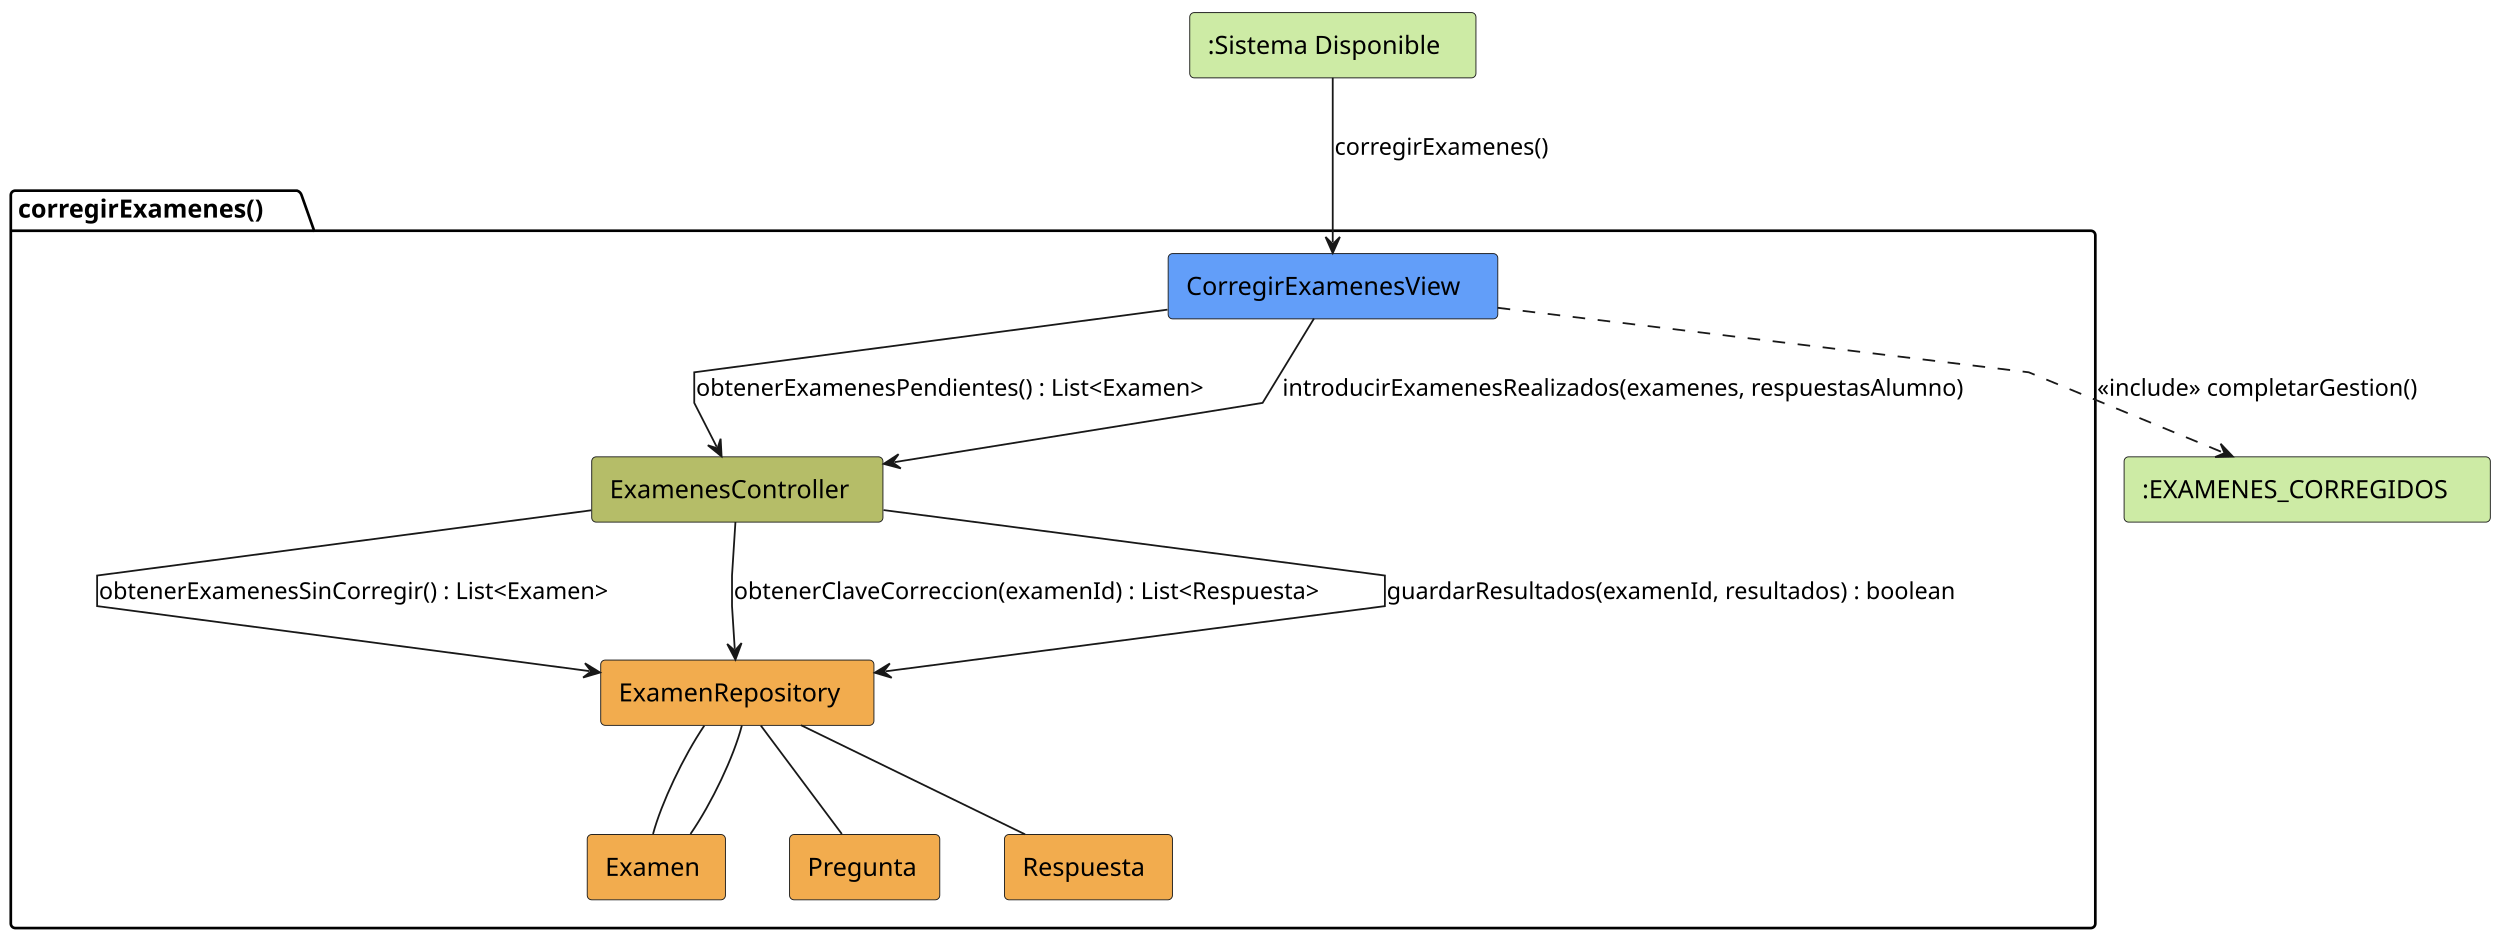
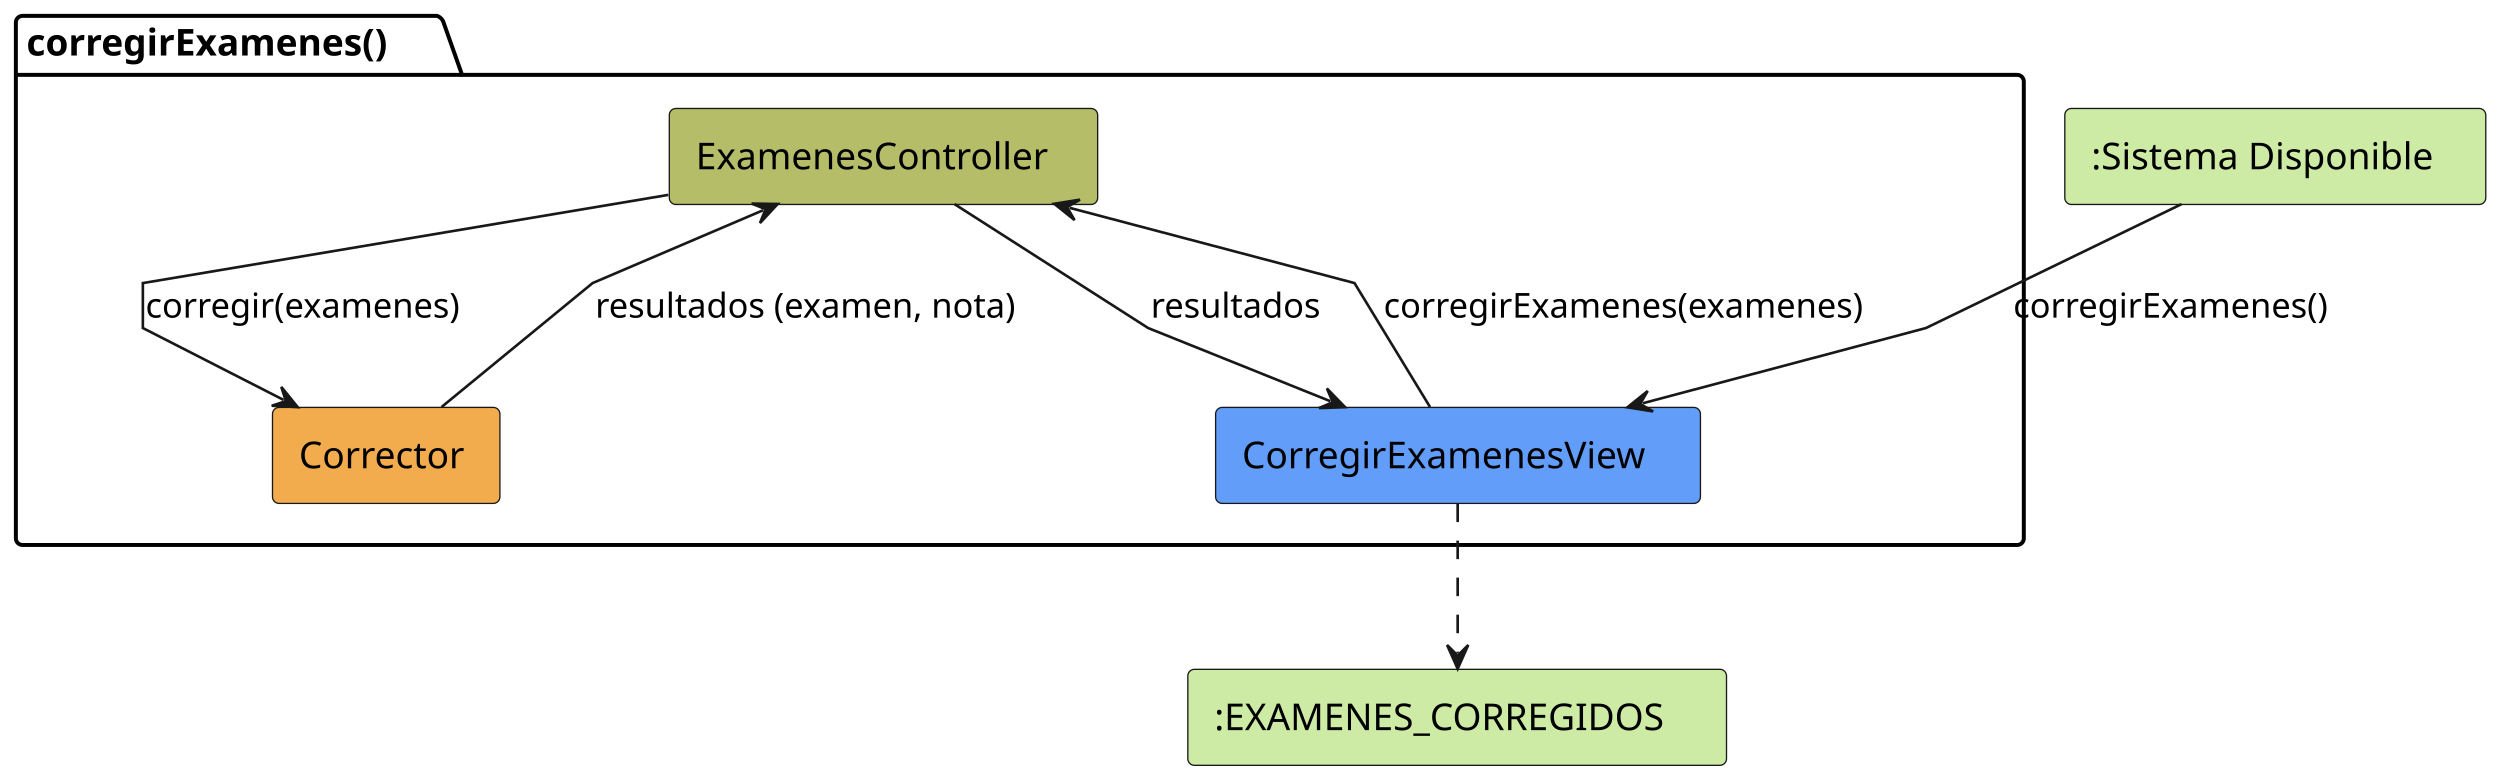
- <svg xmlns="http://www.w3.org/2000/svg" contentStyleType="text/css" data-diagram-type="DESCRIPTION" height="523px" preserveAspectRatio="none" style="width:1390px;height:523px;background:#FFFFFF;" version="1.1" viewBox="0 0 1390 523" width="1390px" zoomAndPan="magnify">
+ <svg xmlns="http://www.w3.org/2000/svg" contentStyleType="text/css" data-diagram-type="DESCRIPTION" height="295px" preserveAspectRatio="none" style="width:945px;height:295px;background:#FFFFFF;" version="1.1" viewBox="0 0 945 295" width="945px" zoomAndPan="magnify">
  <defs />
  <g>
    <g class="cluster" data-qualified-name="corregirExamenes" data-source-line="6" id="ent0004">
-       <path d="M8.5,106 L165.161,106 A3.75,3.75 0 0 1 167.661,108.5 L174.661,128.297 L1162.5,128.297 A2.5,2.5 0 0 1 1165,130.797 L1165,513.5 A2.5,2.5 0 0 1 1162.5,516 L8.5,516 A2.5,2.5 0 0 1 6,513.5 L6,108.5 A2.5,2.5 0 0 1 8.5,106" fill="none" style="stroke:#000000;stroke-width:1.5;" />
-       <line style="stroke:#000000;stroke-width:1.5;" x1="6" x2="174.661" y1="128.297" y2="128.297" />
-       <text fill="#000000" font-family="sans-serif" font-size="14" font-weight="bold" lengthAdjust="spacing" textLength="155.661" x="10" y="120.995">corregirExamenes()</text>
+       <path d="M8.5,6 L165.161,6 A3.75,3.75 0 0 1 167.661,8.5 L174.661,28.297 L762.5,28.297 A2.5,2.5 0 0 1 765,30.797 L765,203.5 A2.5,2.5 0 0 1 762.5,206 L8.5,206 A2.5,2.5 0 0 1 6,203.5 L6,8.5 A2.5,2.5 0 0 1 8.5,6" fill="none" style="stroke:#000000;stroke-width:1.5;" />
+       <line style="stroke:#000000;stroke-width:1.5;" x1="6" x2="174.661" y1="28.297" y2="28.297" />
+       <text fill="#000000" font-family="sans-serif" font-size="14" font-weight="bold" lengthAdjust="spacing" textLength="155.661" x="10" y="20.995">corregirExamenes()</text>
    </g>
    <g class="entity" data-qualified-name="corregirExamenes.CorregirExamenesView" data-source-line="7" id="ent0005">
-       <rect fill="#629EF9" height="36.297" rx="2.5" ry="2.5" style="stroke:#181818;stroke-width:0.5;" width="183.269" x="649.5" y="141" />
-       <text fill="#000000" font-family="sans-serif" font-size="14" lengthAdjust="spacing" textLength="163.269" x="659.5" y="163.995">CorregirExamenesView</text>
+       <rect fill="#629EF9" height="36.297" rx="2.5" ry="2.5" style="stroke:#181818;stroke-width:0.5;" width="183.269" x="459.5" y="154" />
+       <text fill="#000000" font-family="sans-serif" font-size="14" lengthAdjust="spacing" textLength="163.269" x="469.5" y="176.995">CorregirExamenesView</text>
    </g>
    <g class="entity" data-qualified-name="corregirExamenes.ExamenesController" data-source-line="8" id="ent0006">
-       <rect fill="#B5BD68" height="36.297" rx="2.5" ry="2.5" style="stroke:#181818;stroke-width:0.5;" width="161.914" x="329" y="254" />
-       <text fill="#000000" font-family="sans-serif" font-size="14" lengthAdjust="spacing" textLength="141.914" x="339" y="276.995">ExamenesController</text>
+       <rect fill="#B5BD68" height="36.297" rx="2.5" ry="2.5" style="stroke:#181818;stroke-width:0.5;" width="161.914" x="253" y="41" />
+       <text fill="#000000" font-family="sans-serif" font-size="14" lengthAdjust="spacing" textLength="141.914" x="263" y="63.995">ExamenesController</text>
    </g>
-     <g class="entity" data-qualified-name="corregirExamenes.ExamenRepository" data-source-line="9" id="ent0007">
-       <rect fill="#F2AC4E" height="36.297" rx="2.5" ry="2.5" style="stroke:#181818;stroke-width:0.5;" width="151.906" x="334" y="367" />
-       <text fill="#000000" font-family="sans-serif" font-size="14" lengthAdjust="spacing" textLength="131.906" x="344" y="389.995">ExamenRepository</text>
-     </g>
-     <g class="entity" data-qualified-name="corregirExamenes.Examen" data-source-line="10" id="ent0008">
-       <rect fill="#F2AC4E" height="36.297" rx="2.5" ry="2.5" style="stroke:#181818;stroke-width:0.5;" width="76.834" x="326.5" y="464" />
-       <text fill="#000000" font-family="sans-serif" font-size="14" lengthAdjust="spacing" textLength="56.834" x="336.5" y="486.995">Examen</text>
-     </g>
-     <g class="entity" data-qualified-name="corregirExamenes.Pregunta" data-source-line="11" id="ent0009">
-       <rect fill="#F2AC4E" height="36.297" rx="2.5" ry="2.5" style="stroke:#181818;stroke-width:0.5;" width="83.513" x="439" y="464" />
-       <text fill="#000000" font-family="sans-serif" font-size="14" lengthAdjust="spacing" textLength="63.513" x="449" y="486.995">Pregunta</text>
-     </g>
-     <g class="entity" data-qualified-name="corregirExamenes.Respuesta" data-source-line="12" id="ent0010">
-       <rect fill="#F2AC4E" height="36.297" rx="2.5" ry="2.5" style="stroke:#181818;stroke-width:0.5;" width="93.37" x="558.5" y="464" />
-       <text fill="#000000" font-family="sans-serif" font-size="14" lengthAdjust="spacing" textLength="73.37" x="568.5" y="486.995">Respuesta</text>
+     <g class="entity" data-qualified-name="corregirExamenes.Corrector" data-source-line="9" id="ent0007">
+       <rect fill="#F2AC4E" height="36.297" rx="2.5" ry="2.5" style="stroke:#181818;stroke-width:0.5;" width="85.974" x="103" y="154" />
+       <text fill="#000000" font-family="sans-serif" font-size="14" lengthAdjust="spacing" textLength="65.974" x="113" y="176.995">Corrector</text>
    </g>
    <g class="entity" data-qualified-name="SistemaDisponible" data-source-line="3" id="ent0002">
-       <rect fill="#CDEBA5" height="36.297" rx="2.5" ry="2.5" style="stroke:#181818;stroke-width:0.5;" width="159.125" x="661.5" y="7" />
-       <text fill="#000000" font-family="sans-serif" font-size="14" lengthAdjust="spacing" textLength="139.125" x="671.5" y="29.995">:Sistema Disponible</text>
+       <rect fill="#CDEBA5" height="36.297" rx="2.5" ry="2.5" style="stroke:#181818;stroke-width:0.5;" width="159.125" x="780.5" y="41" />
+       <text fill="#000000" font-family="sans-serif" font-size="14" lengthAdjust="spacing" textLength="139.125" x="790.5" y="63.995">:Sistema Disponible</text>
    </g>
    <g class="entity" data-qualified-name="ExamCorregidos" data-source-line="4" id="ent0003">
-       <rect fill="#CDEBA5" height="36.297" rx="2.5" ry="2.5" style="stroke:#181818;stroke-width:0.5;" width="203.62" x="1181" y="254" />
-       <text fill="#000000" font-family="sans-serif" font-size="14" lengthAdjust="spacing" textLength="183.62" x="1191" y="276.995">:EXAMENES_CORREGIDOS</text>
+       <rect fill="#CDEBA5" height="36.297" rx="2.5" ry="2.5" style="stroke:#181818;stroke-width:0.5;" width="203.62" x="449" y="253" />
+       <text fill="#000000" font-family="sans-serif" font-size="14" lengthAdjust="spacing" textLength="183.62" x="459" y="275.995">:EXAMENES_CORREGIDOS</text>
    </g>
-     <g class="link" data-entity-1="ent0002" data-entity-2="ent0005" data-link-type="dependency" data-source-line="15" id="lnk11">
-       <path d="M741,43.26 C741,68.55 741,109.44 741,134.74" fill="none" id="SistemaDisponible-to-CorregirExamenesView" style="stroke:#181818;stroke-width:1;" />
-       <polygon fill="#181818" points="741,140.74,745,131.74,741,135.74,737,131.74,741,140.74" style="stroke:#181818;stroke-width:1;" />
-       <text fill="#000000" font-family="sans-serif" font-size="13" lengthAdjust="spacing" textLength="128.686" x="742" y="86.067">corregirExamenes()</text>
+     <g class="link" data-entity-1="ent0002" data-entity-2="ent0005" data-link-type="dependency" data-source-line="12" id="lnk8">
+       <path d="M824.63,77.15 C785.53,96.11 728,124 728,124 C728,124 671.609,138.969 620.949,152.429" fill="none" id="SistemaDisponible-to-CorregirExamenesView" style="stroke:#181818;stroke-width:1;" />
+       <polygon fill="#181818" points="615.15,153.97,624.875,155.525,619.982,152.686,622.821,147.793,615.15,153.97" style="stroke:#181818;stroke-width:1;" />
+       <text fill="#000000" font-family="sans-serif" font-size="13" lengthAdjust="spacing" textLength="128.686" x="761" y="120.067">corregirExamenes()</text>
    </g>
-     <g class="link" data-entity-1="ent0005" data-entity-2="ent0006" data-link-type="dependency" data-source-line="17" id="lnk12">
-       <path d="M649.12,172.16 C543.93,186.09 386,207 386,207 C386,207 386,224 386,224 C386,224 391.622,235.006 398.472,248.426" fill="none" id="CorregirExamenesView-to-ExamenesController" style="stroke:#181818;stroke-width:1;" />
-       <polygon fill="#181818" points="401.2,253.77,400.671,243.935,398.927,249.317,393.546,247.572,401.2,253.77" style="stroke:#181818;stroke-width:1;" />
-       <text fill="#000000" font-family="sans-serif" font-size="13" lengthAdjust="spacing" textLength="310.546" x="387" y="220.067">obtenerExamenesPendientes() : List&lt;Examen&gt;</text>
+     <g class="link" data-entity-1="ent0005" data-entity-2="ent0006" data-link-type="dependency" data-source-line="13" id="lnk9">
+       <path d="M540.55,153.85 C529,134.89 512,107 512,107 C512,107 455.251,92.023 404.311,78.563" fill="none" id="CorregirExamenesView-to-ExamenesController" style="stroke:#181818;stroke-width:1;" />
+       <polygon fill="#181818" points="398.51,77.03,406.19,83.197,403.344,78.307,408.233,75.462,398.51,77.03" style="stroke:#181818;stroke-width:1;" />
+       <text fill="#000000" font-family="sans-serif" font-size="13" lengthAdjust="spacing" textLength="196.016" x="523" y="120.067">corregirExamenes(examenes)</text>
    </g>
-     <g class="link" data-entity-1="ent0005" data-entity-2="ent0006" data-link-type="dependency" data-source-line="21" id="lnk15">
-       <path d="M730.55,177.15 C719,196.11 702,224 702,224 C702,224 583.664,243.046 497.264,256.956" fill="none" id="CorregirExamenesView-to-ExamenesController-1" style="stroke:#181818;stroke-width:1;" />
-       <polygon fill="#181818" points="491.34,257.91,500.861,260.429,496.276,257.115,499.59,252.53,491.34,257.91" style="stroke:#181818;stroke-width:1;" />
-       <text fill="#000000" font-family="sans-serif" font-size="13" lengthAdjust="spacing" textLength="406.929" x="713" y="220.067">introducirExamenesRealizados(examenes, respuestasAlumno)</text>
+     <g class="link" data-entity-1="ent0006" data-entity-2="ent0005" data-link-type="dependency" data-source-line="17" id="lnk12">
+       <path d="M360.8,77.15 C390.42,96.11 434,124 434,124 C434,124 469.413,138.223 502.863,151.663" fill="none" id="ExamenesController-to-CorregirExamenesView" style="stroke:#181818;stroke-width:1;" />
+       <polygon fill="#181818" points="508.43,153.9,501.57,146.833,503.791,152.036,498.588,154.256,508.43,153.9" style="stroke:#181818;stroke-width:1;" />
+       <text fill="#000000" font-family="sans-serif" font-size="13" lengthAdjust="spacing" textLength="68.009" x="435" y="120.067">resultados</text>
    </g>
-     <g class="link" data-entity-1="ent0006" data-entity-2="ent0007" data-link-type="dependency" data-source-line="18" id="lnk13">
-       <path d="M328.77,283.72 C223.7,297.6 54,320 54,320 C54,320 54,337 54,337 C54,337 223.072,359.325 327.682,373.135" fill="none" id="ExamenesController-to-ExamenRepository" style="stroke:#181818;stroke-width:1;" />
-       <polygon fill="#181818" points="333.63,373.92,325.231,368.776,328.673,373.266,324.184,376.708,333.63,373.92" style="stroke:#181818;stroke-width:1;" />
-       <text fill="#000000" font-family="sans-serif" font-size="13" lengthAdjust="spacing" textLength="311.53" x="55" y="333.067">obtenerExamenesSinCorregir() : List&lt;Examen&gt;</text>
+     <g class="link" data-entity-1="ent0006" data-entity-2="ent0007" data-link-type="dependency" data-source-line="14" id="lnk10">
+       <path d="M252.64,73.66 C169.97,87.53 54,107 54,107 C54,107 54,124 54,124 C54,124 80.877,137.731 107.187,151.171" fill="none" id="ExamenesController-to-Corrector" style="stroke:#181818;stroke-width:1;" />
+       <polygon fill="#181818" points="112.53,153.9,106.335,146.244,108.077,151.625,102.695,153.368,112.53,153.9" style="stroke:#181818;stroke-width:1;" />
+       <text fill="#000000" font-family="sans-serif" font-size="13" lengthAdjust="spacing" textLength="128.47" x="55" y="120.067">corregir(examenes)</text>
    </g>
-     <g class="link" data-entity-1="ent0006" data-entity-2="ent0007" data-link-type="dependency" data-source-line="22" id="lnk16">
-       <path d="M408.9,290.23 C408.04,303.65 407,320 407,320 C407,320 407,337 407,337 C407,337 407.656,347.362 408.516,360.782" fill="none" id="ExamenesController-to-ExamenRepository-1" style="stroke:#181818;stroke-width:1;" />
-       <polygon fill="#181818" points="408.9,366.77,412.316,357.533,408.58,361.78,404.333,358.044,408.9,366.77" style="stroke:#181818;stroke-width:1;" />
-       <text fill="#000000" font-family="sans-serif" font-size="13" lengthAdjust="spacing" textLength="357.119" x="408" y="333.067">obtenerClaveCorreccion(examenId) : List&lt;Respuesta&gt;</text>
+     <g class="link" data-entity-1="ent0007" data-entity-2="ent0006" data-link-type="dependency" data-source-line="16" id="lnk11">
+       <path d="M166.9,153.85 C190.01,134.89 224,107 224,107 C224,107 257.002,92.897 288.462,79.457" fill="none" id="Corrector-to-ExamenesController" style="stroke:#181818;stroke-width:1;" />
+       <polygon fill="#181818" points="293.98,77.1,284.132,76.957,289.382,79.064,287.275,84.314,293.98,77.1" style="stroke:#181818;stroke-width:1;" />
+       <text fill="#000000" font-family="sans-serif" font-size="13" lengthAdjust="spacing" textLength="172.364" x="225" y="120.067">resultados (examen, nota)</text>
    </g>
-     <g class="link" data-entity-1="ent0006" data-entity-2="ent0007" data-link-type="dependency" data-source-line="26" id="lnk19">
-       <path d="M491.24,283.61 C597.42,297.47 770,320 770,320 C770,320 770,337 770,337 C770,337 597.97,359.464 492.3,373.254" fill="none" id="ExamenesController-to-ExamenRepository-2" style="stroke:#181818;stroke-width:1;" />
-       <polygon fill="#181818" points="486.35,374.03,495.792,376.832,491.308,373.383,494.757,368.899,486.35,374.03" style="stroke:#181818;stroke-width:1;" />
-       <text fill="#000000" font-family="sans-serif" font-size="13" lengthAdjust="spacing" textLength="338.743" x="771" y="333.067">guardarResultados(examenId, resultados) : boolean</text>
-     </g>
-     <g class="link" data-entity-1="ent0007" data-entity-2="ent0008" data-link-type="association" data-source-line="19" id="lnk14">
-       <path d="M391.61,403.42 C380,420.57 367.68,446.58 363.09,463.69" fill="none" id="ExamenRepository-Examen" style="stroke:#181818;stroke-width:1;" />
-     </g>
-     <g class="link" data-entity-1="ent0007" data-entity-2="ent0008" data-link-type="association" data-source-line="27" id="lnk20">
-       <path d="M412.47,403.42 C408.06,420.57 395.73,446.58 383.91,463.69" fill="none" id="ExamenRepository-Examen-1" style="stroke:#181818;stroke-width:1;" />
-     </g>
-     <g class="link" data-entity-1="ent0007" data-entity-2="ent0009" data-link-type="association" data-source-line="23" id="lnk17">
-       <path d="M423.02,403.42 C435.83,420.57 455.28,446.58 468.06,463.69" fill="none" id="ExamenRepository-Pregunta" style="stroke:#181818;stroke-width:1;" />
-     </g>
-     <g class="link" data-entity-1="ent0007" data-entity-2="ent0010" data-link-type="association" data-source-line="24" id="lnk18">
-       <path d="M445.31,403.2 C480.65,420.42 534.7,446.75 569.95,463.92" fill="none" id="ExamenRepository-Respuesta" style="stroke:#181818;stroke-width:1;" />
-     </g>
-     <g class="link" data-entity-1="ent0005" data-entity-2="ent0003" data-link-type="dependency" data-source-line="29" id="lnk21">
-       <path d="M832.71,171.14 C947.15,185.04 1128,207 1128,207 C1128,207 1190.004,232.6 1235.914,251.56" fill="none" id="CorregirExamenesView-to-ExamCorregidos" style="stroke:#181818;stroke-width:1;stroke-dasharray:7,7;" />
-       <polygon fill="#181818" points="1241.46,253.85,1234.668,246.718,1236.839,251.941,1231.615,254.112,1241.46,253.85" style="stroke:#181818;stroke-width:1;" />
-       <text fill="#000000" font-family="sans-serif" font-size="13" lengthAdjust="spacing" textLength="193.064" x="1166" y="220.067">«include» completarGestion()</text>
+     <g class="link" data-entity-1="ent0005" data-entity-2="ent0003" data-link-type="dependency" data-source-line="18" id="lnk13">
+       <path d="M551,190.34 C551,208 551,229.21 551,246.81" fill="none" id="CorregirExamenesView-to-ExamCorregidos" style="stroke:#181818;stroke-width:1;stroke-dasharray:7,7;" />
+       <polygon fill="#181818" points="551,252.81,555,243.81,551,247.81,547,243.81,551,252.81" style="stroke:#181818;stroke-width:1;" />
    </g>
  </g>
</svg>
